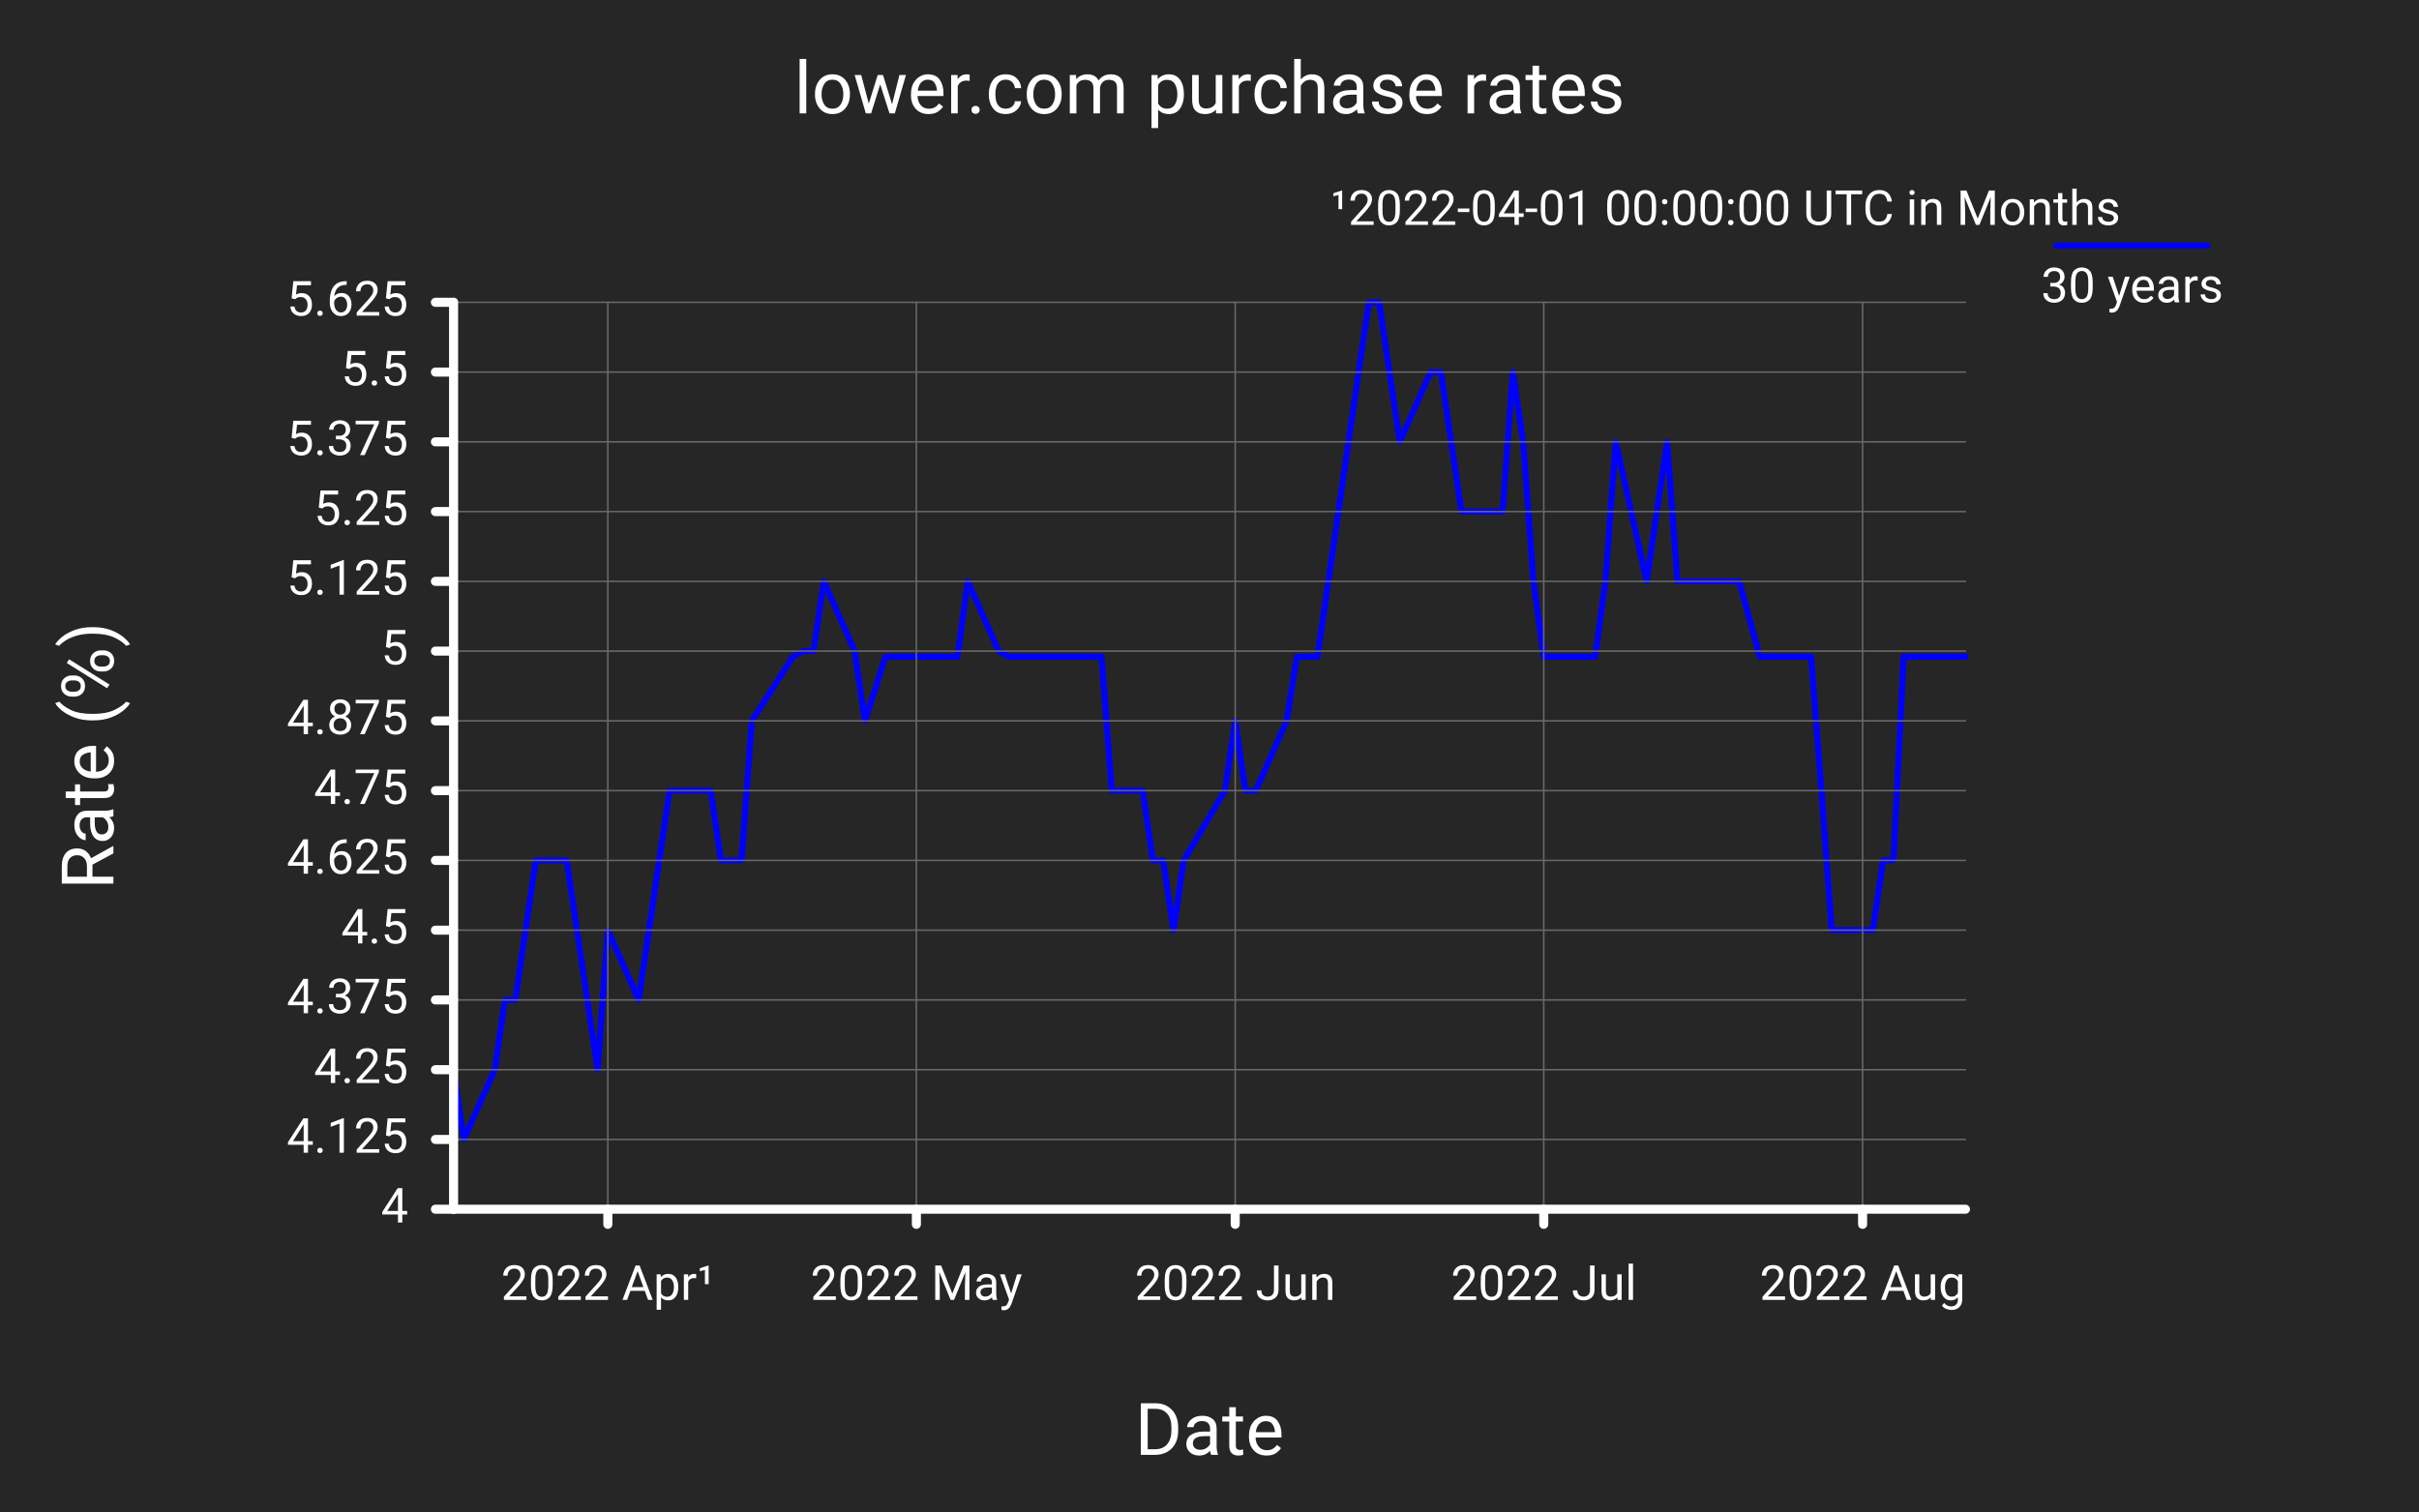
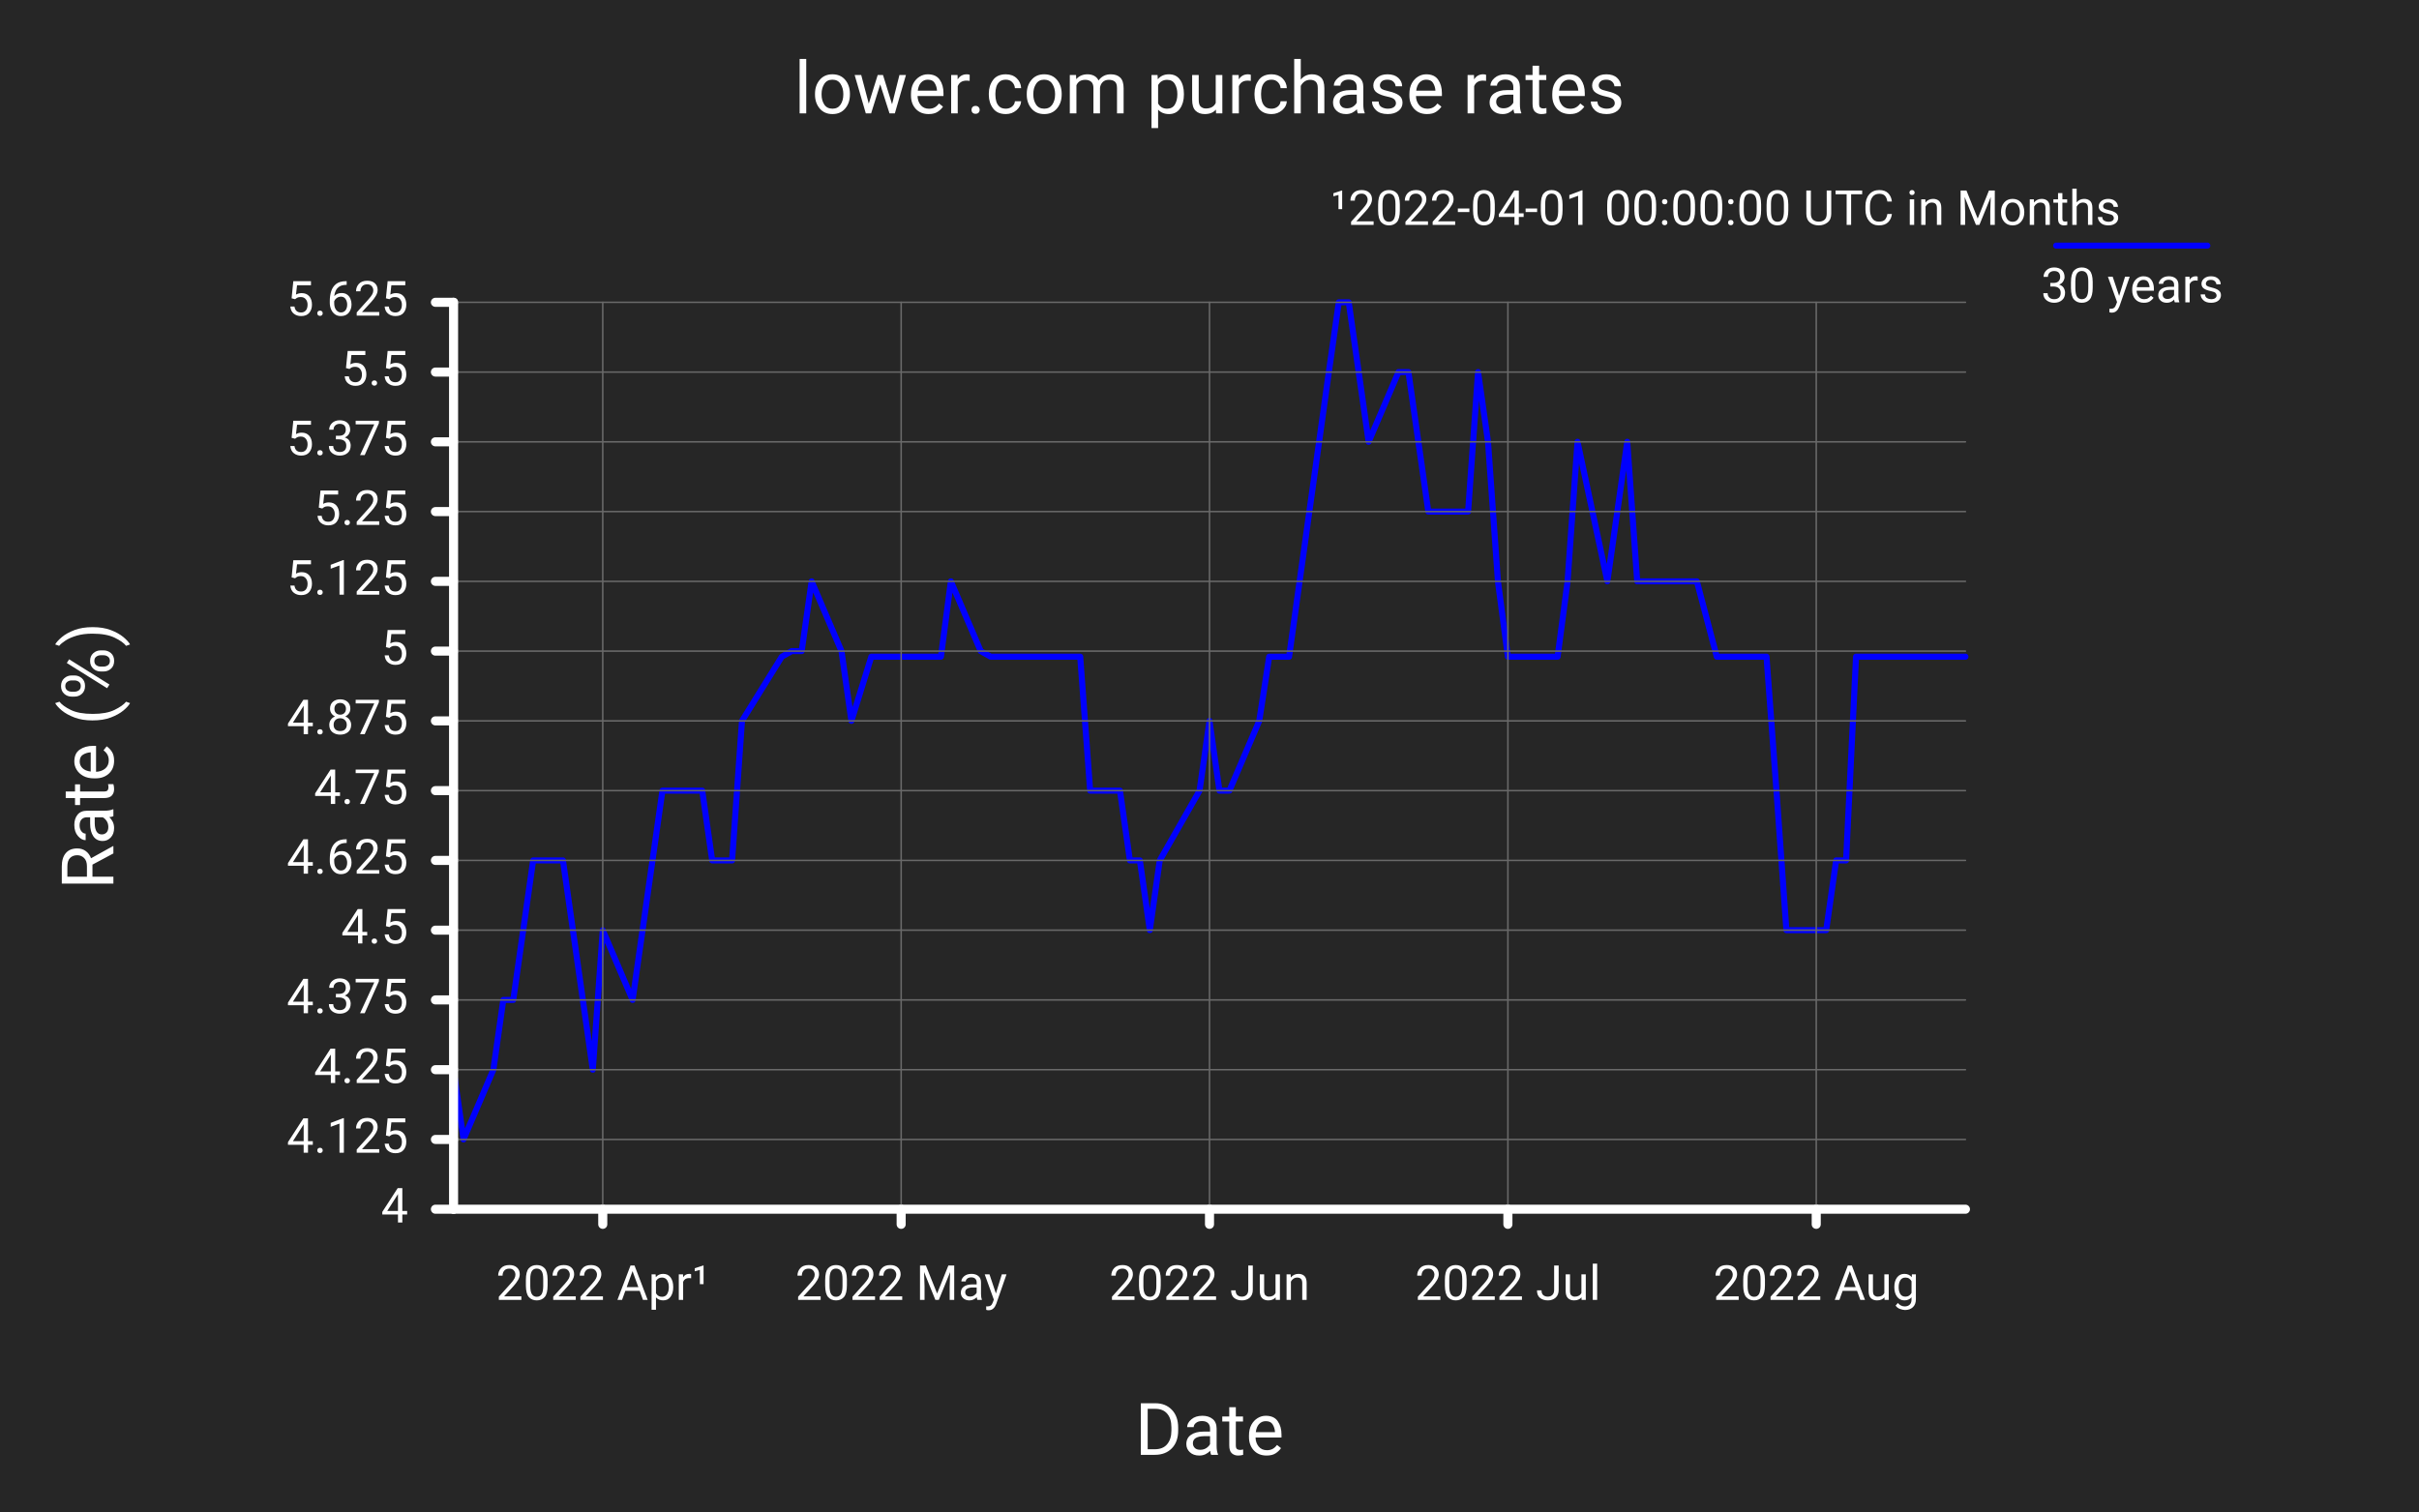
<svg xmlns="http://www.w3.org/2000/svg" class="poloto" width="800" height="500" viewBox="0 0 800 500">
  <style>.poloto{stroke-linecap:round;stroke-linejoin:round;font-family:Roboto,sans-serif;font-size:16px;}.poloto_background{fill:#262626;}.poloto_scatter{stroke-width:7}.poloto_tick_line{stroke:dimgray;stroke-width:0.5}.poloto_line{stroke-width:2}.poloto_text{fill: white;}.poloto_axis_lines{stroke: white;stroke-width:3;fill:none;stroke-dasharray:none}.poloto_title{font-size:24px;dominant-baseline:start;text-anchor:middle;}.poloto_xname{font-size:24px;dominant-baseline:start;text-anchor:middle;}.poloto_yname{font-size:24px;dominant-baseline:start;text-anchor:middle;}.poloto0stroke{stroke:blue;}.poloto1stroke{stroke:red;}.poloto2stroke{stroke:green;}.poloto3stroke{stroke:gold;}.poloto4stroke{stroke:aqua;}.poloto5stroke{stroke:lime;}.poloto6stroke{stroke:orange;}.poloto7stroke{stroke:chocolate;}.poloto0fill{fill:blue;}.poloto1fill{fill:red;}.poloto2fill{fill:green;}.poloto3fill{fill:gold;}.poloto4fill{fill:aqua;}.poloto5fill{fill:lime;}.poloto6fill{fill:orange;}.poloto7fill{fill:chocolate;}</style>
  <circle r="1e5" class="poloto_background" />
  <text class="poloto_text poloto_legend_text" x="675" y="100">30 years</text>
  <line class="poloto_line poloto_legend_icon poloto0stroke poloto0legend" stroke="black" x1="680" x2="730" y1="81.25" y2="81.25" />
-   <path class="poloto_line poloto0stroke" fill="none" stroke="black" d=" M 150.00 353.85 L 153.40 376.92 L 163.61 353.85 L 167.01 330.77 L 170.41 330.77 L 170.41 330.77 L 177.21 284.62 L 187.41 284.62 L 190.82 307.69 L 194.22 330.77 L 197.62 353.85 L 201.02 307.69 L 211.22 330.77 L 214.63 307.69 L 218.03 284.62 L 221.43 261.54 L 224.83 261.54 L 235.03 261.54 L 238.44 284.62 L 241.84 284.62 L 245.24 284.62 L 248.64 238.46 L 262.24 217.23 L 265.65 215.38 L 269.05 215.38 L 272.45 192.31 L 282.65 215.38 L 286.05 238.46 L 292.86 217.23 L 296.26 217.23 L 306.46 217.23 L 309.86 217.23 L 313.27 217.23 L 316.67 217.23 L 320.07 192.31 L 330.27 215.38 L 333.67 217.23 L 333.67 217.23 L 337.07 217.23 L 340.48 217.23 L 343.88 217.23 L 354.08 217.23 L 357.48 217.23 L 360.88 217.23 L 360.88 217.23 L 364.29 217.23 L 367.69 261.54 L 377.89 261.54 L 381.29 284.62 L 384.69 284.62 L 388.10 307.69 L 391.50 284.62 L 405.10 261.54 L 408.50 238.46 L 411.90 261.54 L 415.31 261.54 L 425.51 238.46 L 428.91 217.23 L 432.31 217.23 L 435.71 217.23 L 449.32 123.08 L 452.72 100.00 L 456.12 100.00 L 459.52 123.08 L 462.93 146.15 L 473.13 123.08 L 476.53 123.08 L 479.93 146.15 L 483.33 169.23 L 496.94 169.23 L 500.34 123.08 L 503.74 146.15 L 507.14 192.31 L 510.54 217.23 L 524.15 217.23 L 527.55 217.23 L 530.95 192.31 L 534.35 146.15 L 544.56 192.31 L 551.36 146.15 L 554.76 192.31 L 568.37 192.31 L 568.37 192.31 L 568.37 192.31 L 568.37 192.31 L 568.37 192.31 L 575.17 192.31 L 575.17 192.31 L 575.17 192.31 L 575.17 192.31 L 575.17 192.31 L 575.17 192.31 L 581.97 217.23 L 592.18 217.23 L 598.98 217.23 L 602.38 261.54 L 605.78 307.69 L 615.99 307.69 L 619.39 307.69 L 622.79 284.62 L 626.19 284.62 L 629.59 217.23 L 639.80 217.23 L 639.80 217.23 L 643.20 217.23 L 643.20 217.23 L 650.00 217.23" />
+   <path class="poloto_line poloto0stroke" fill="none" stroke="black" d=" M 150.00 353.85 L 153.29 376.92 L 163.16 353.85 L 166.45 330.77 L 169.74 330.77 L 169.74 330.77 L 176.32 284.62 L 186.18 284.62 L 189.47 307.69 L 192.76 330.77 L 196.05 353.85 L 199.34 307.69 L 209.21 330.77 L 212.50 307.69 L 215.79 284.62 L 219.08 261.54 L 222.37 261.54 L 232.24 261.54 L 235.53 284.62 L 238.82 284.62 L 242.11 284.62 L 245.39 238.46 L 258.55 217.23 L 261.84 215.38 L 265.13 215.38 L 268.42 192.31 L 278.29 215.38 L 281.58 238.46 L 288.16 217.23 L 291.45 217.23 L 301.32 217.23 L 304.61 217.23 L 307.89 217.23 L 311.18 217.23 L 314.47 192.31 L 324.34 215.38 L 327.63 217.23 L 327.63 217.23 L 330.92 217.23 L 334.21 217.23 L 337.50 217.23 L 347.37 217.23 L 350.66 217.23 L 353.95 217.23 L 353.95 217.23 L 357.24 217.23 L 360.53 261.54 L 370.39 261.54 L 373.68 284.62 L 376.97 284.62 L 380.26 307.69 L 383.55 284.62 L 396.71 261.54 L 400.00 238.46 L 403.29 261.54 L 406.58 261.54 L 416.45 238.46 L 419.74 217.23 L 423.03 217.23 L 426.32 217.23 L 439.47 123.08 L 442.76 100.00 L 446.05 100.00 L 449.34 123.08 L 452.63 146.15 L 462.50 123.08 L 465.79 123.08 L 469.08 146.15 L 472.37 169.23 L 485.53 169.23 L 488.82 123.08 L 492.11 146.15 L 495.39 192.31 L 498.68 217.23 L 511.84 217.23 L 515.13 217.23 L 518.42 192.31 L 521.71 146.15 L 531.58 192.31 L 538.16 146.15 L 541.45 192.31 L 554.61 192.31 L 554.61 192.31 L 554.61 192.31 L 554.61 192.31 L 554.61 192.31 L 561.18 192.31 L 561.18 192.31 L 561.18 192.31 L 561.18 192.31 L 561.18 192.31 L 561.18 192.31 L 567.76 217.23 L 577.63 217.23 L 584.21 217.23 L 587.50 261.54 L 590.79 307.69 L 600.66 307.69 L 603.95 307.69 L 607.24 284.62 L 610.53 284.62 L 613.82 217.23 L 623.68 217.23 L 623.68 217.23 L 626.97 217.23 L 626.97 217.23 L 633.55 217.23 L 650.00 217.23" />
  <text class="poloto_labels poloto_text poloto_title" x="400" y="37.5">lower.com purchase rates</text>
  <text class="poloto_labels poloto_text poloto_xname" x="400" y="481.25">Date</text>
  <text class="poloto_labels poloto_text poloto_yname" transform="rotate(-90,37.5,250)" x="37.5" y="250">Rate (%)</text>
  <text class="poloto_tick_labels poloto_text" dominant-baseline="middle" text-anchor="start" x="150" y="70" />
  <line class="poloto_axis_lines" stroke="black" x1="150" x2="144" y1="400" y2="400" />
  <line class="poloto_tick_line" stroke="black" x1="150" x2="650" y1="400" y2="400" />
  <text class="poloto_tick_labels poloto_text" dominant-baseline="middle" text-anchor="end" x="135" y="400">4</text>
  <line class="poloto_axis_lines" stroke="black" x1="150" x2="144" y1="376.923" y2="376.923" />
  <line class="poloto_tick_line" stroke="black" x1="150" x2="650" y1="376.923" y2="376.923" />
  <text class="poloto_tick_labels poloto_text" dominant-baseline="middle" text-anchor="end" x="135" y="376.923">4.125</text>
  <line class="poloto_axis_lines" stroke="black" x1="150" x2="144" y1="353.846" y2="353.846" />
  <line class="poloto_tick_line" stroke="black" x1="150" x2="650" y1="353.846" y2="353.846" />
  <text class="poloto_tick_labels poloto_text" dominant-baseline="middle" text-anchor="end" x="135" y="353.846">4.25</text>
  <line class="poloto_axis_lines" stroke="black" x1="150" x2="144" y1="330.769" y2="330.769" />
  <line class="poloto_tick_line" stroke="black" x1="150" x2="650" y1="330.769" y2="330.769" />
  <text class="poloto_tick_labels poloto_text" dominant-baseline="middle" text-anchor="end" x="135" y="330.769">4.375</text>
  <line class="poloto_axis_lines" stroke="black" x1="150" x2="144" y1="307.692" y2="307.692" />
  <line class="poloto_tick_line" stroke="black" x1="150" x2="650" y1="307.692" y2="307.692" />
  <text class="poloto_tick_labels poloto_text" dominant-baseline="middle" text-anchor="end" x="135" y="307.692">4.5</text>
  <line class="poloto_axis_lines" stroke="black" x1="150" x2="144" y1="284.615" y2="284.615" />
  <line class="poloto_tick_line" stroke="black" x1="150" x2="650" y1="284.615" y2="284.615" />
  <text class="poloto_tick_labels poloto_text" dominant-baseline="middle" text-anchor="end" x="135" y="284.615">4.625</text>
  <line class="poloto_axis_lines" stroke="black" x1="150" x2="144" y1="261.538" y2="261.538" />
  <line class="poloto_tick_line" stroke="black" x1="150" x2="650" y1="261.538" y2="261.538" />
  <text class="poloto_tick_labels poloto_text" dominant-baseline="middle" text-anchor="end" x="135" y="261.538">4.75</text>
  <line class="poloto_axis_lines" stroke="black" x1="150" x2="144" y1="238.462" y2="238.462" />
  <line class="poloto_tick_line" stroke="black" x1="150" x2="650" y1="238.462" y2="238.462" />
  <text class="poloto_tick_labels poloto_text" dominant-baseline="middle" text-anchor="end" x="135" y="238.462">4.875</text>
  <line class="poloto_axis_lines" stroke="black" x1="150" x2="144" y1="215.385" y2="215.385" />
  <line class="poloto_tick_line" stroke="black" x1="150" x2="650" y1="215.385" y2="215.385" />
  <text class="poloto_tick_labels poloto_text" dominant-baseline="middle" text-anchor="end" x="135" y="215.385">5</text>
  <line class="poloto_axis_lines" stroke="black" x1="150" x2="144" y1="192.308" y2="192.308" />
  <line class="poloto_tick_line" stroke="black" x1="150" x2="650" y1="192.308" y2="192.308" />
  <text class="poloto_tick_labels poloto_text" dominant-baseline="middle" text-anchor="end" x="135" y="192.308">5.125</text>
  <line class="poloto_axis_lines" stroke="black" x1="150" x2="144" y1="169.231" y2="169.231" />
  <line class="poloto_tick_line" stroke="black" x1="150" x2="650" y1="169.231" y2="169.231" />
  <text class="poloto_tick_labels poloto_text" dominant-baseline="middle" text-anchor="end" x="135" y="169.231">5.25</text>
  <line class="poloto_axis_lines" stroke="black" x1="150" x2="144" y1="146.154" y2="146.154" />
  <line class="poloto_tick_line" stroke="black" x1="150" x2="650" y1="146.154" y2="146.154" />
  <text class="poloto_tick_labels poloto_text" dominant-baseline="middle" text-anchor="end" x="135" y="146.154">5.375</text>
  <line class="poloto_axis_lines" stroke="black" x1="150" x2="144" y1="123.077" y2="123.077" />
  <line class="poloto_tick_line" stroke="black" x1="150" x2="650" y1="123.077" y2="123.077" />
  <text class="poloto_tick_labels poloto_text" dominant-baseline="middle" text-anchor="end" x="135" y="123.077">5.5</text>
  <line class="poloto_axis_lines" stroke="black" x1="150" x2="144" y1="100" y2="100" />
  <line class="poloto_tick_line" stroke="black" x1="150" x2="650" y1="100" y2="100" />
  <text class="poloto_tick_labels poloto_text" dominant-baseline="middle" text-anchor="end" x="135" y="100">5.625</text>
  <text class="poloto_tick_labels poloto_text" dominant-baseline="middle" text-anchor="start" x="440" y="70">¹2022-04-01 00:00:00 UTC in Months</text>
-   <line class="poloto_axis_lines" stroke="black" x1="201.02" x2="201.02" y1="400" y2="405" />
-   <line class="poloto_tick_line" stroke="black" x1="201.02" x2="201.02" y1="400" y2="100" />
-   <text class="poloto_tick_labels poloto_text" dominant-baseline="start" text-anchor="middle" x="201.02" y="430">2022 Apr¹</text>
-   <line class="poloto_axis_lines" stroke="black" x1="303.061" x2="303.061" y1="400" y2="405" />
-   <line class="poloto_tick_line" stroke="black" x1="303.061" x2="303.061" y1="400" y2="100" />
-   <text class="poloto_tick_labels poloto_text" dominant-baseline="start" text-anchor="middle" x="303.061" y="430">2022 May</text>
-   <line class="poloto_axis_lines" stroke="black" x1="408.503" x2="408.503" y1="400" y2="405" />
-   <line class="poloto_tick_line" stroke="black" x1="408.503" x2="408.503" y1="400" y2="100" />
-   <text class="poloto_tick_labels poloto_text" dominant-baseline="start" text-anchor="middle" x="408.503" y="430">2022 Jun</text>
-   <line class="poloto_axis_lines" stroke="black" x1="510.544" x2="510.544" y1="400" y2="405" />
-   <line class="poloto_tick_line" stroke="black" x1="510.544" x2="510.544" y1="400" y2="100" />
-   <text class="poloto_tick_labels poloto_text" dominant-baseline="start" text-anchor="middle" x="510.544" y="430">2022 Jul</text>
-   <line class="poloto_axis_lines" stroke="black" x1="615.986" x2="615.986" y1="400" y2="405" />
-   <line class="poloto_tick_line" stroke="black" x1="615.986" x2="615.986" y1="400" y2="100" />
-   <text class="poloto_tick_labels poloto_text" dominant-baseline="start" text-anchor="middle" x="615.986" y="430">2022 Aug</text>
+   <line class="poloto_axis_lines" stroke="black" x1="199.342" x2="199.342" y1="400" y2="405" />
+   <line class="poloto_tick_line" stroke="black" x1="199.342" x2="199.342" y1="400" y2="100" />
+   <text class="poloto_tick_labels poloto_text" dominant-baseline="start" text-anchor="middle" x="199.342" y="430">2022 Apr¹</text>
+   <line class="poloto_axis_lines" stroke="black" x1="298.026" x2="298.026" y1="400" y2="405" />
+   <line class="poloto_tick_line" stroke="black" x1="298.026" x2="298.026" y1="400" y2="100" />
+   <text class="poloto_tick_labels poloto_text" dominant-baseline="start" text-anchor="middle" x="298.026" y="430">2022 May</text>
+   <line class="poloto_axis_lines" stroke="black" x1="400" x2="400" y1="400" y2="405" />
+   <line class="poloto_tick_line" stroke="black" x1="400" x2="400" y1="400" y2="100" />
+   <text class="poloto_tick_labels poloto_text" dominant-baseline="start" text-anchor="middle" x="400" y="430">2022 Jun</text>
+   <line class="poloto_axis_lines" stroke="black" x1="498.684" x2="498.684" y1="400" y2="405" />
+   <line class="poloto_tick_line" stroke="black" x1="498.684" x2="498.684" y1="400" y2="100" />
+   <text class="poloto_tick_labels poloto_text" dominant-baseline="start" text-anchor="middle" x="498.684" y="430">2022 Jul</text>
+   <line class="poloto_axis_lines" stroke="black" x1="600.658" x2="600.658" y1="400" y2="405" />
+   <line class="poloto_tick_line" stroke="black" x1="600.658" x2="600.658" y1="400" y2="100" />
+   <text class="poloto_tick_labels poloto_text" dominant-baseline="start" text-anchor="middle" x="600.658" y="430">2022 Aug</text>
  <path stroke="black" fill="none" class="poloto_axis_lines" d=" M 150 400 L 650 400" />
  <path stroke="black" fill="none" class="poloto_axis_lines" d=" M 150 400 L 150 100" />
</svg>
